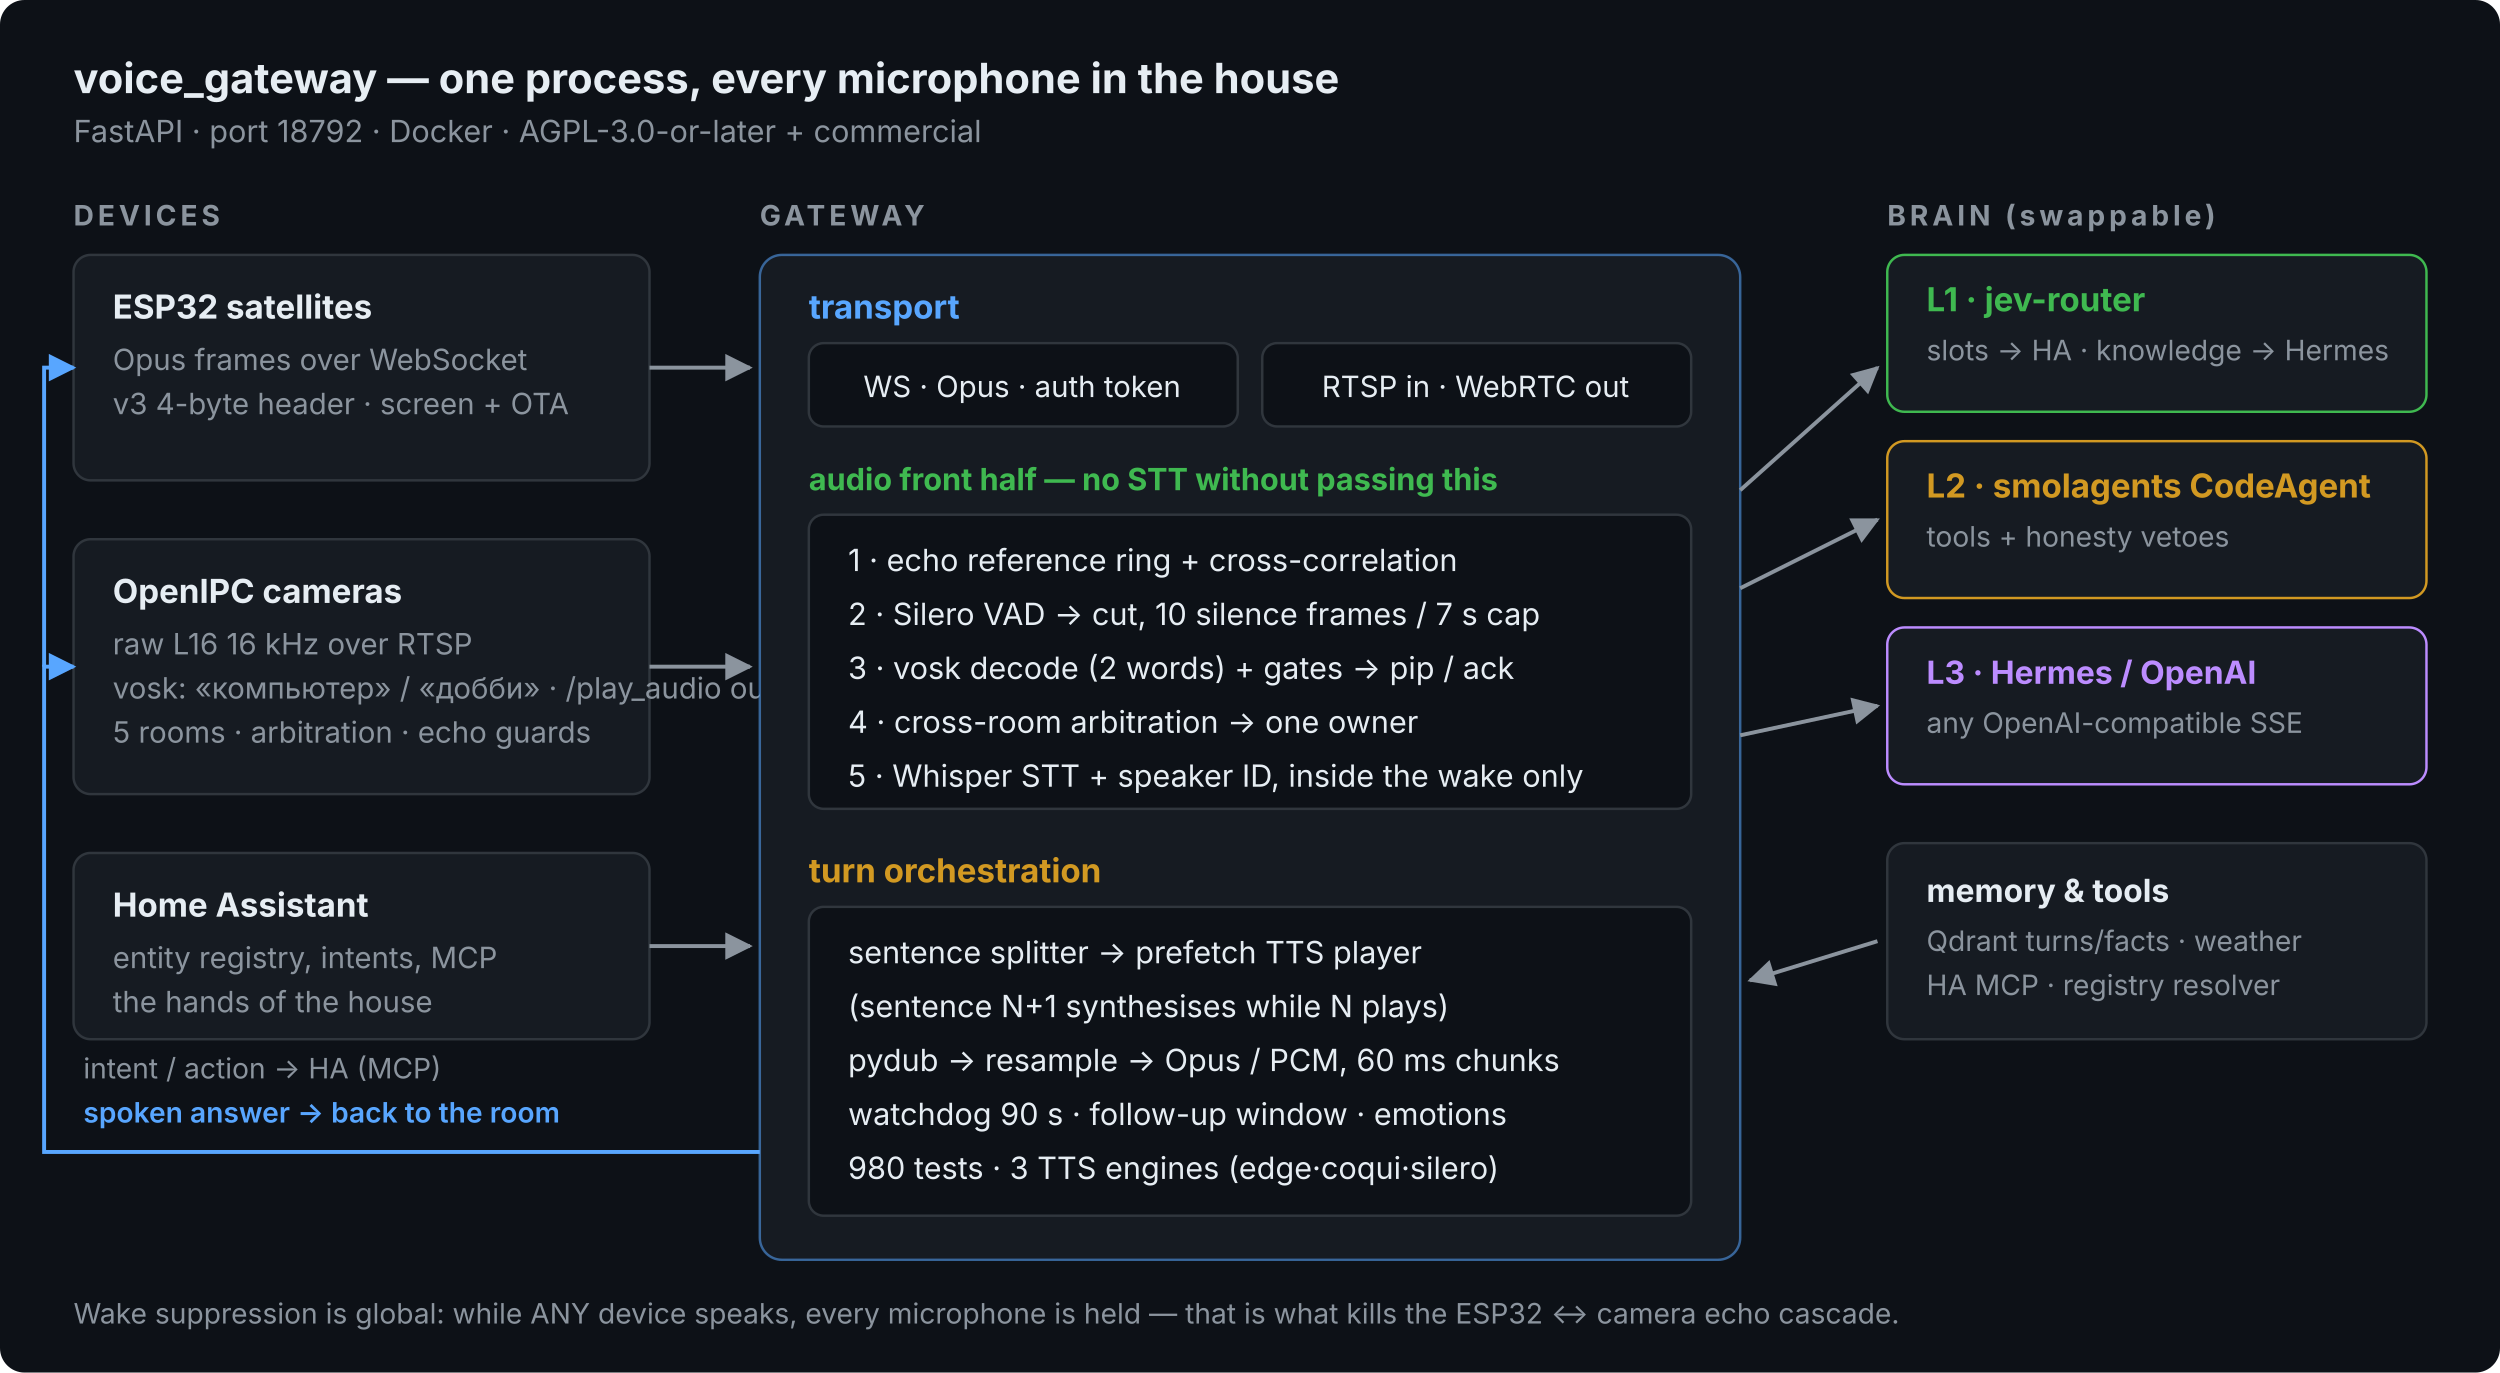
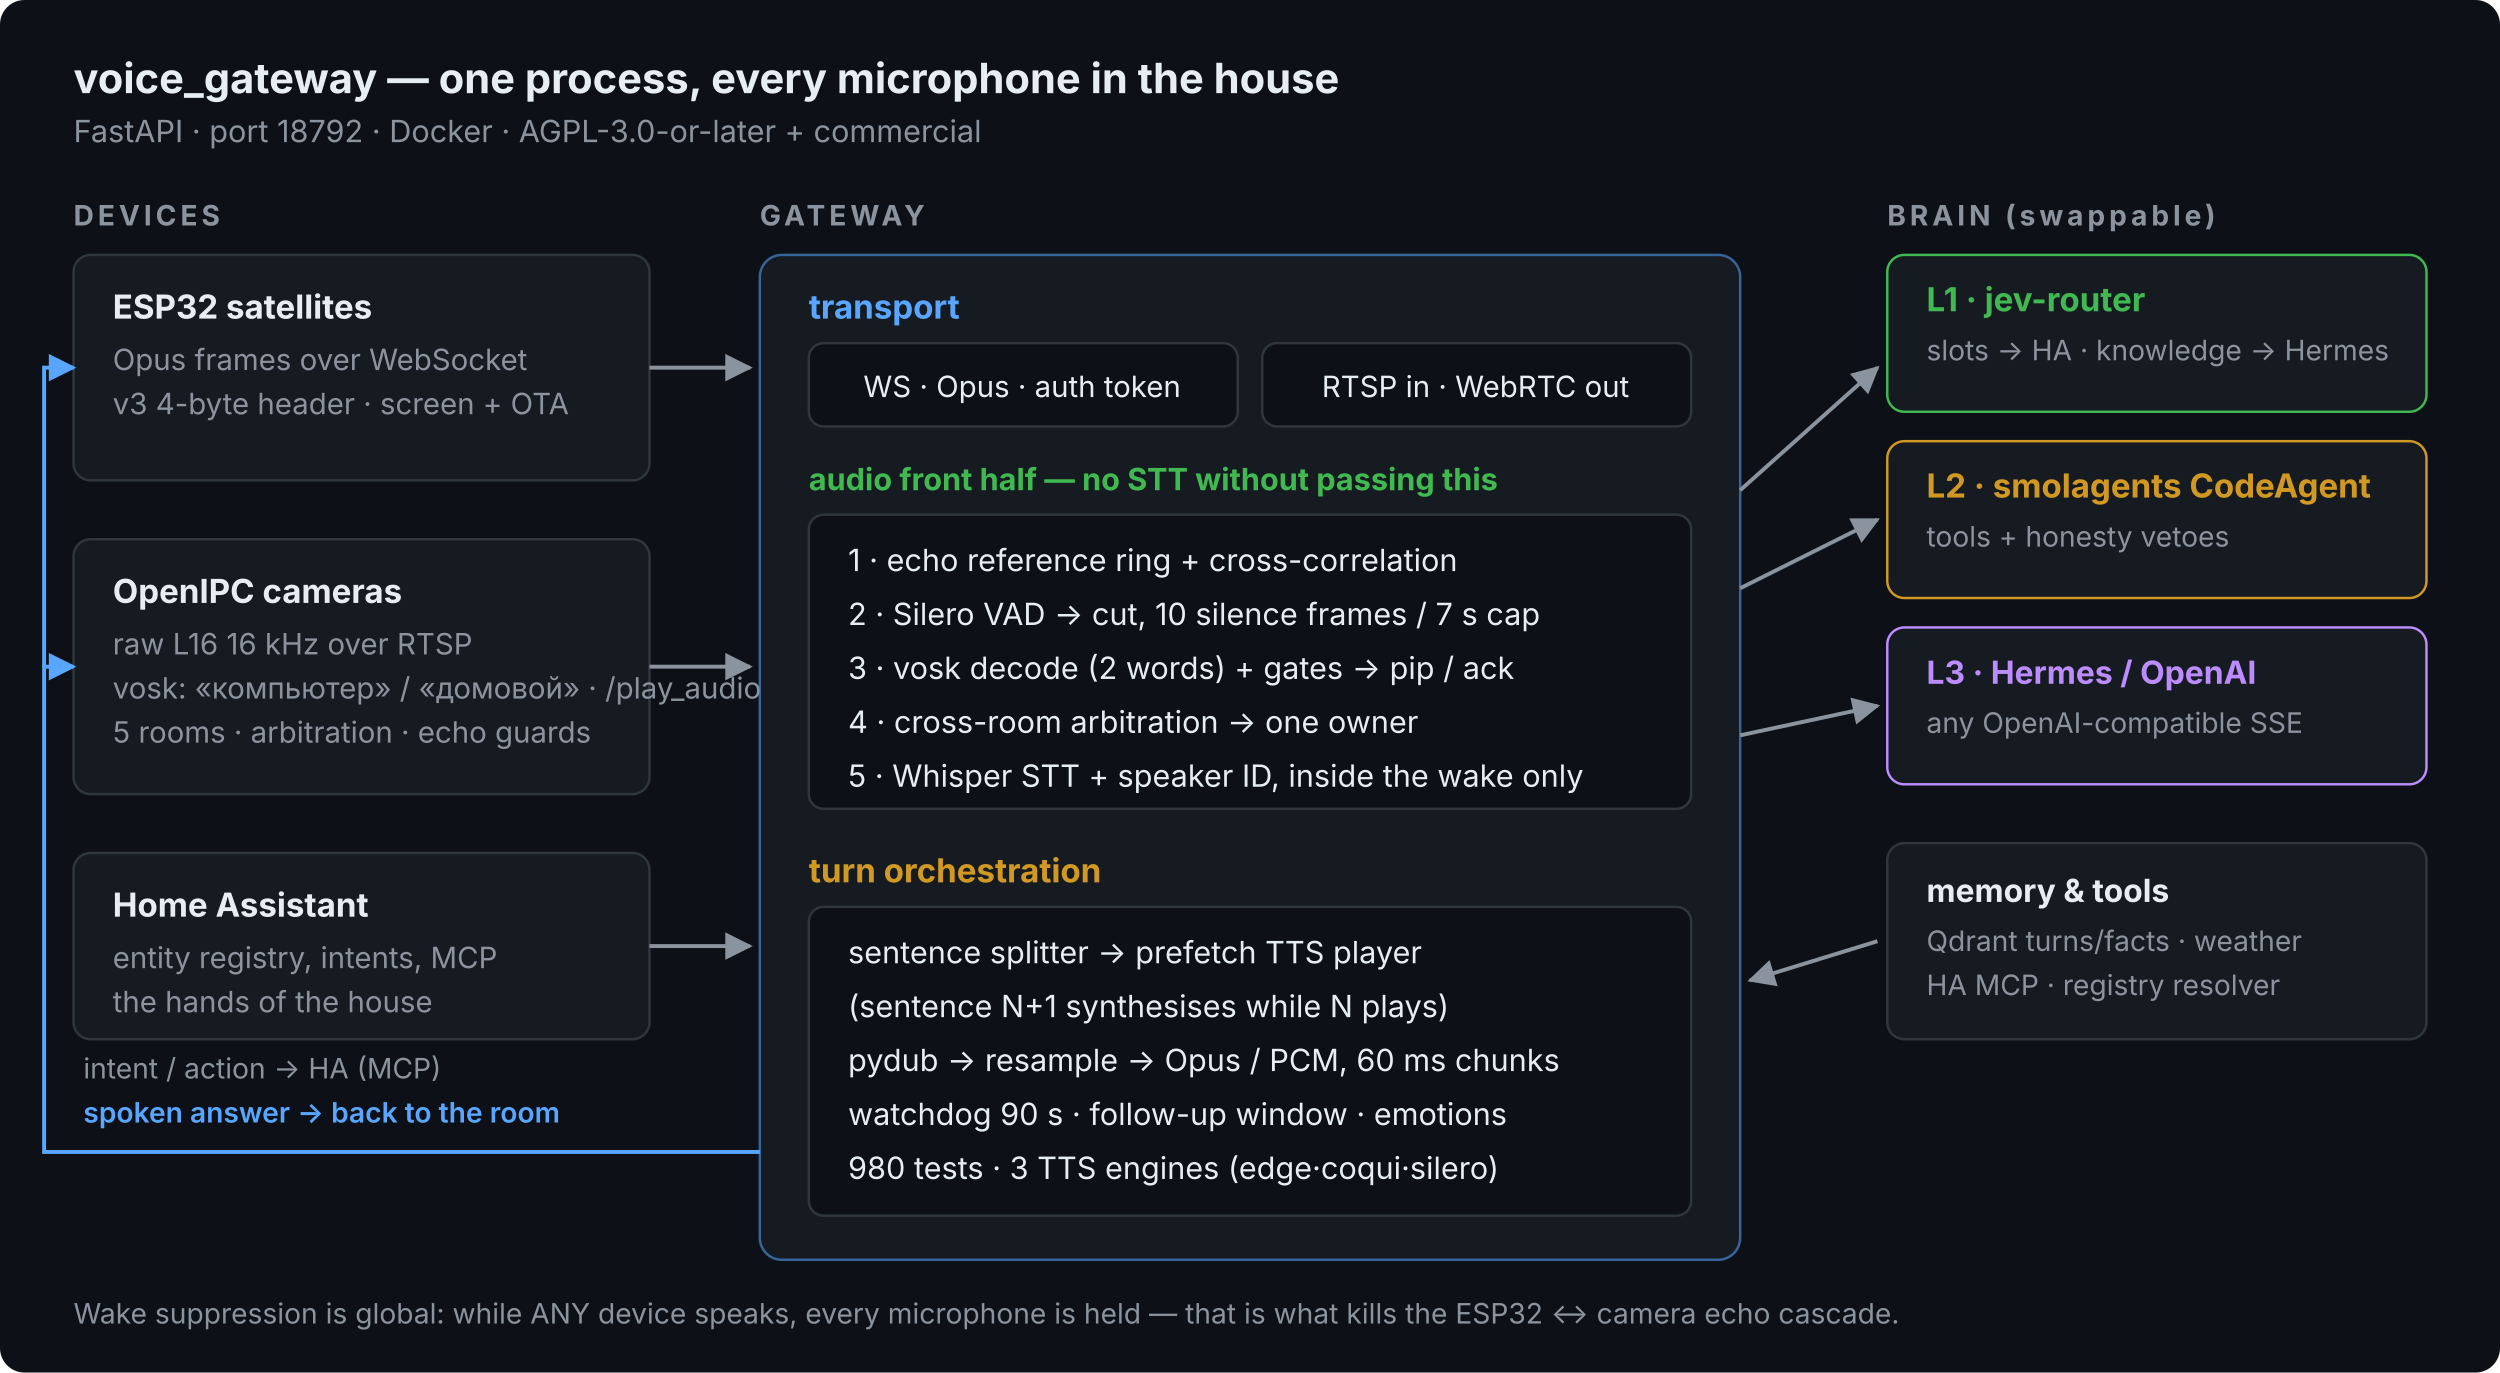
<svg xmlns="http://www.w3.org/2000/svg" viewBox="0 0 1020 560" width="1020" height="560" font-family="Inter, 'Segoe UI', Helvetica, Arial, sans-serif">
  <defs>
    <marker id="arw" viewBox="0 0 10 10" refX="9" refY="5" markerWidth="7" markerHeight="7" orient="auto-start-reverse">
      <path d="M0,0 L10,5 L0,10 z" fill="#8b949e" />
    </marker>
    <marker id="arwb" viewBox="0 0 10 10" refX="9" refY="5" markerWidth="7" markerHeight="7" orient="auto-start-reverse">
      <path d="M0,0 L10,5 L0,10 z" fill="#58a6ff" />
    </marker>
  </defs>
  <rect x="0" y="0" width="1020" height="560" rx="10" fill="#0d1117" />
  <text x="30" y="38" fill="#e6edf3" font-size="17" font-weight="700">voice_gateway — one process, every microphone in the house</text>
  <text x="30" y="58" fill="#8b949e" font-size="12.5">FastAPI · port 18792 · Docker · AGPL-3.0-or-later + commercial</text>
  <text x="30" y="92" fill="#8b949e" font-size="11.5" font-weight="700" letter-spacing="1.6">DEVICES</text>
  <text x="310" y="92" fill="#8b949e" font-size="11.5" font-weight="700" letter-spacing="1.6">GATEWAY</text>
  <text x="770" y="92" fill="#8b949e" font-size="11.5" font-weight="700" letter-spacing="1.6">BRAIN (swappable)</text>
  <g>
    <rect x="30" y="104" width="235" height="92" rx="7" fill="#161b22" stroke="#30363d" />
    <text x="46" y="130" fill="#e6edf3" font-size="13.5" font-weight="700">ESP32 satellites</text>
    <text x="46" y="151" fill="#8b949e" font-size="12">Opus frames over WebSocket</text>
    <text x="46" y="169" fill="#8b949e" font-size="12">v3 4-byte header · screen + OTA</text>
    <rect x="30" y="220" width="235" height="104" rx="7" fill="#161b22" stroke="#30363d" />
    <text x="46" y="246" fill="#e6edf3" font-size="13.5" font-weight="700">OpenIPC cameras</text>
    <text x="46" y="267" fill="#8b949e" font-size="12">raw L16 16 kHz over RTSP</text>
-     <text x="46" y="285" fill="#8b949e" font-size="12">vosk: «компьютер» / «добби» · /play_audio out</text>
+     <text x="46" y="285" fill="#8b949e" font-size="12">vosk: «компьютер» / «домовой» · /play_audio out</text>
    <text x="46" y="303" fill="#8b949e" font-size="12">5 rooms · arbitration · echo guards</text>
    <rect x="30" y="348" width="235" height="76" rx="7" fill="#161b22" stroke="#30363d" />
    <text x="46" y="374" fill="#e6edf3" font-size="13.5" font-weight="700">Home Assistant</text>
    <text x="46" y="395" fill="#8b949e" font-size="12">entity registry, intents, MCP</text>
    <text x="46" y="413" fill="#8b949e" font-size="12">the hands of the house</text>
  </g>
  <g>
    <rect x="310" y="104" width="400" height="410" rx="9" fill="#161b22" stroke="#58a6ff" stroke-opacity="0.55" />
    <text x="330" y="130" fill="#58a6ff" font-size="13.5" font-weight="700">transport</text>
    <rect x="330" y="140" width="175" height="34" rx="6" fill="#0d1117" stroke="#30363d" />
    <text x="417" y="162" fill="#e6edf3" font-size="12" text-anchor="middle">WS · Opus · auth token</text>
    <rect x="515" y="140" width="175" height="34" rx="6" fill="#0d1117" stroke="#30363d" />
    <text x="602" y="162" fill="#e6edf3" font-size="12" text-anchor="middle">RTSP in · WebRTC out</text>
    <text x="330" y="200" fill="#3fb950" font-size="12.5" font-weight="700">audio front half — no STT without passing this</text>
    <rect x="330" y="210" width="360" height="120" rx="6" fill="#0d1117" stroke="#30363d" />
    <text x="346" y="233" fill="#e6edf3" font-size="12.5">1 · echo reference ring + cross-correlation</text>
    <text x="346" y="255" fill="#e6edf3" font-size="12.5">2 · Silero VAD → cut, 10 silence frames / 7 s cap</text>
    <text x="346" y="277" fill="#e6edf3" font-size="12.5">3 · vosk decode (2 words) + gates → pip / ack</text>
    <text x="346" y="299" fill="#e6edf3" font-size="12.5">4 · cross-room arbitration → one owner</text>
    <text x="346" y="321" fill="#e6edf3" font-size="12.5">5 · Whisper STT + speaker ID, inside the wake only</text>
    <text x="330" y="360" fill="#d29922" font-size="13.5" font-weight="700">turn orchestration</text>
    <rect x="330" y="370" width="360" height="126" rx="6" fill="#0d1117" stroke="#30363d" />
    <text x="346" y="393" fill="#e6edf3" font-size="12.5">sentence splitter → prefetch TTS player</text>
    <text x="346" y="415" fill="#e6edf3" font-size="12.5">    (sentence N+1 synthesises while N plays)</text>
    <text x="346" y="437" fill="#e6edf3" font-size="12.5">pydub → resample → Opus / PCM, 60 ms chunks</text>
    <text x="346" y="459" fill="#e6edf3" font-size="12.5">watchdog 90 s · follow-up window · emotions</text>
    <text x="346" y="481" fill="#e6edf3" font-size="12.5">980 tests · 3 TTS engines (edge·coqui·silero)</text>
  </g>
  <g>
    <rect x="770" y="104" width="220" height="64" rx="7" fill="#161b22" stroke="#3fb950" />
    <text x="786" y="127" fill="#3fb950" font-size="13.5" font-weight="700">L1 · jev-router</text>
    <text x="786" y="147" fill="#8b949e" font-size="11.5">slots → HA · knowledge → Hermes</text>
    <rect x="770" y="180" width="220" height="64" rx="7" fill="#161b22" stroke="#d29922" />
    <text x="786" y="203" fill="#d29922" font-size="13.5" font-weight="700">L2 · smolagents CodeAgent</text>
    <text x="786" y="223" fill="#8b949e" font-size="11.5">tools + honesty vetoes</text>
    <rect x="770" y="256" width="220" height="64" rx="7" fill="#161b22" stroke="#bc8cff" />
    <text x="786" y="279" fill="#bc8cff" font-size="13" font-weight="700">L3 · Hermes / OpenAI</text>
    <text x="786" y="299" fill="#8b949e" font-size="11.5">any OpenAI-compatible SSE</text>
    <rect x="770" y="344" width="220" height="80" rx="7" fill="#161b22" stroke="#30363d" />
    <text x="786" y="368" fill="#e6edf3" font-size="13" font-weight="700">memory &amp; tools</text>
    <text x="786" y="388" fill="#8b949e" font-size="11.5">Qdrant turns/facts · weather</text>
    <text x="786" y="406" fill="#8b949e" font-size="11.5">HA MCP · registry resolver</text>
  </g>
  <g stroke="#8b949e" stroke-width="1.6" fill="none">
    <line x1="265" y1="150" x2="306" y2="150" marker-end="url(#arw)" />
    <line x1="265" y1="272" x2="306" y2="272" marker-end="url(#arw)" />
    <line x1="265" y1="386" x2="306" y2="386" marker-end="url(#arw)" />
    <line x1="710" y1="200" x2="766" y2="150" marker-end="url(#arw)" />
    <line x1="710" y1="240" x2="766" y2="212" marker-end="url(#arw)" />
    <line x1="710" y1="300" x2="766" y2="288" marker-end="url(#arw)" />
    <line x1="766" y1="384" x2="714" y2="400" marker-end="url(#arw)" />
  </g>
  <g stroke="#58a6ff" stroke-width="1.6" fill="none">
    <path d="M310 470 H 18 V 272 H 30" marker-end="url(#arwb)" />
    <path d="M18 272 V 150 H 30" marker-end="url(#arwb)" />
  </g>
  <text x="34" y="458" fill="#58a6ff" font-size="11.5" font-weight="600">spoken answer → back to the room</text>
  <text x="34" y="440" fill="#8b949e" font-size="11.5">intent / action → HA (MCP)</text>
  <text x="30" y="540" fill="#8b949e" font-size="11.5">Wake suppression is global: while ANY device speaks, every microphone is held — that is what kills the ESP32 ↔ camera echo cascade.</text>
</svg>
